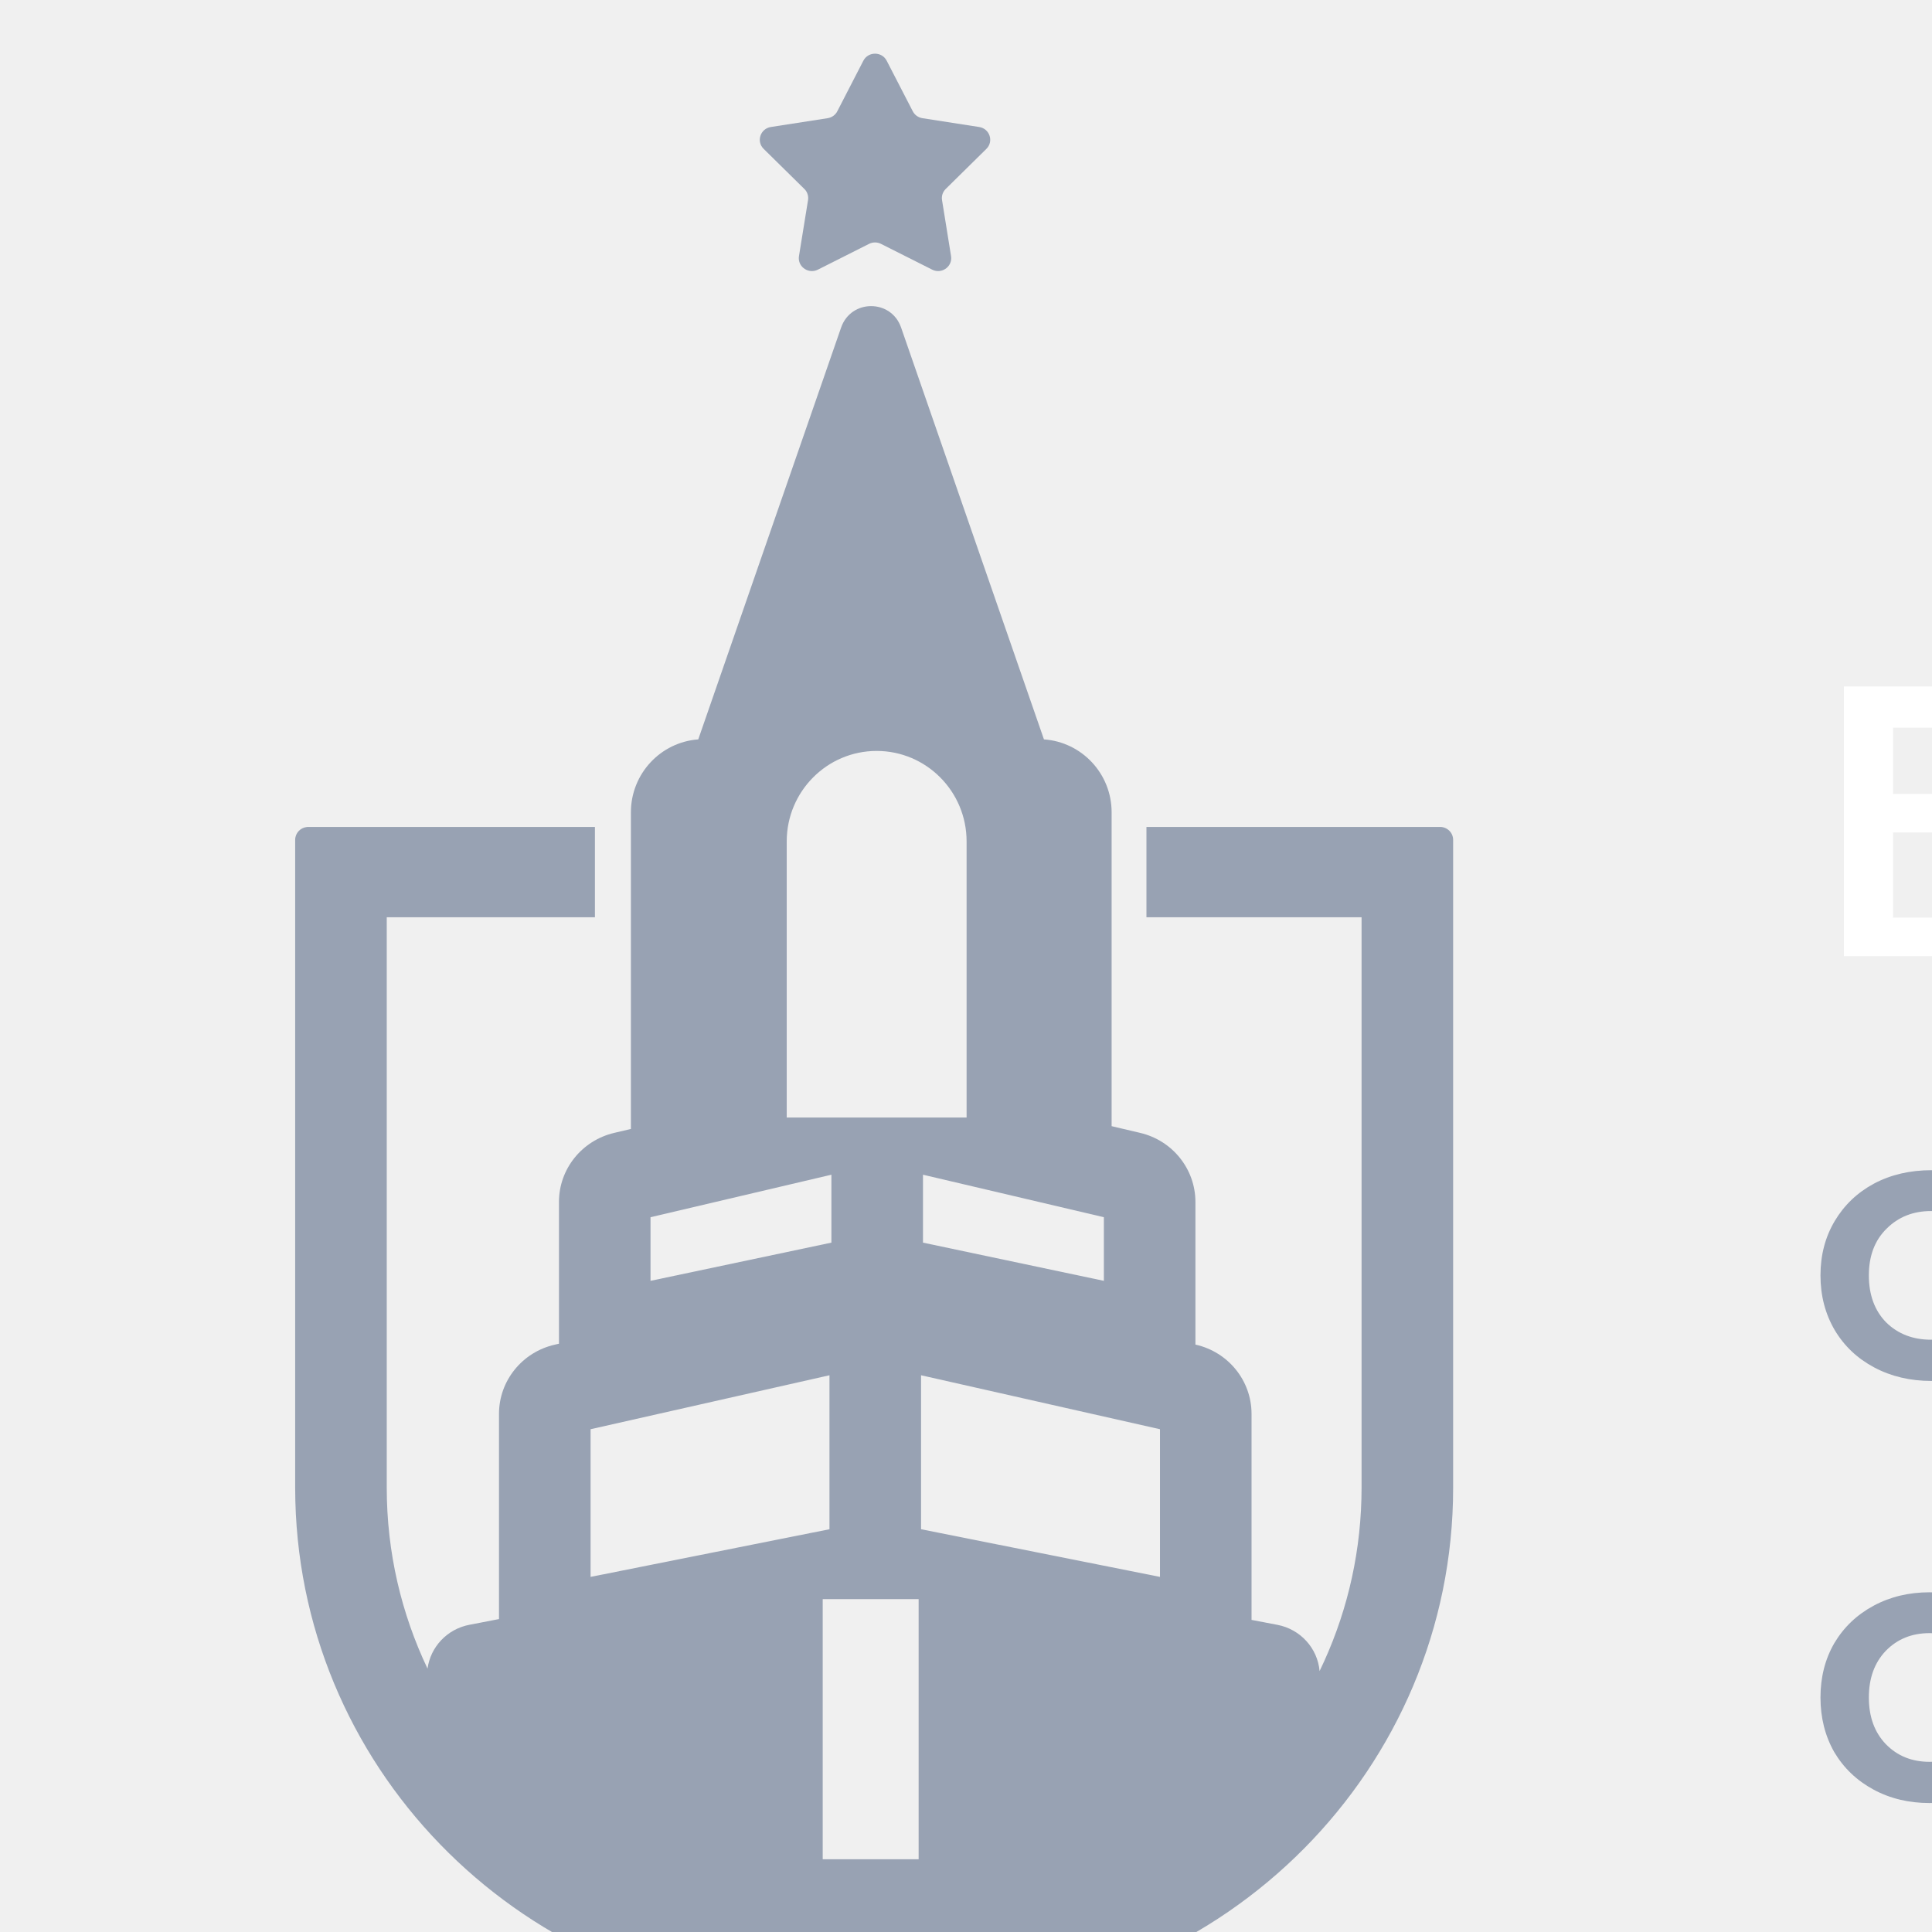
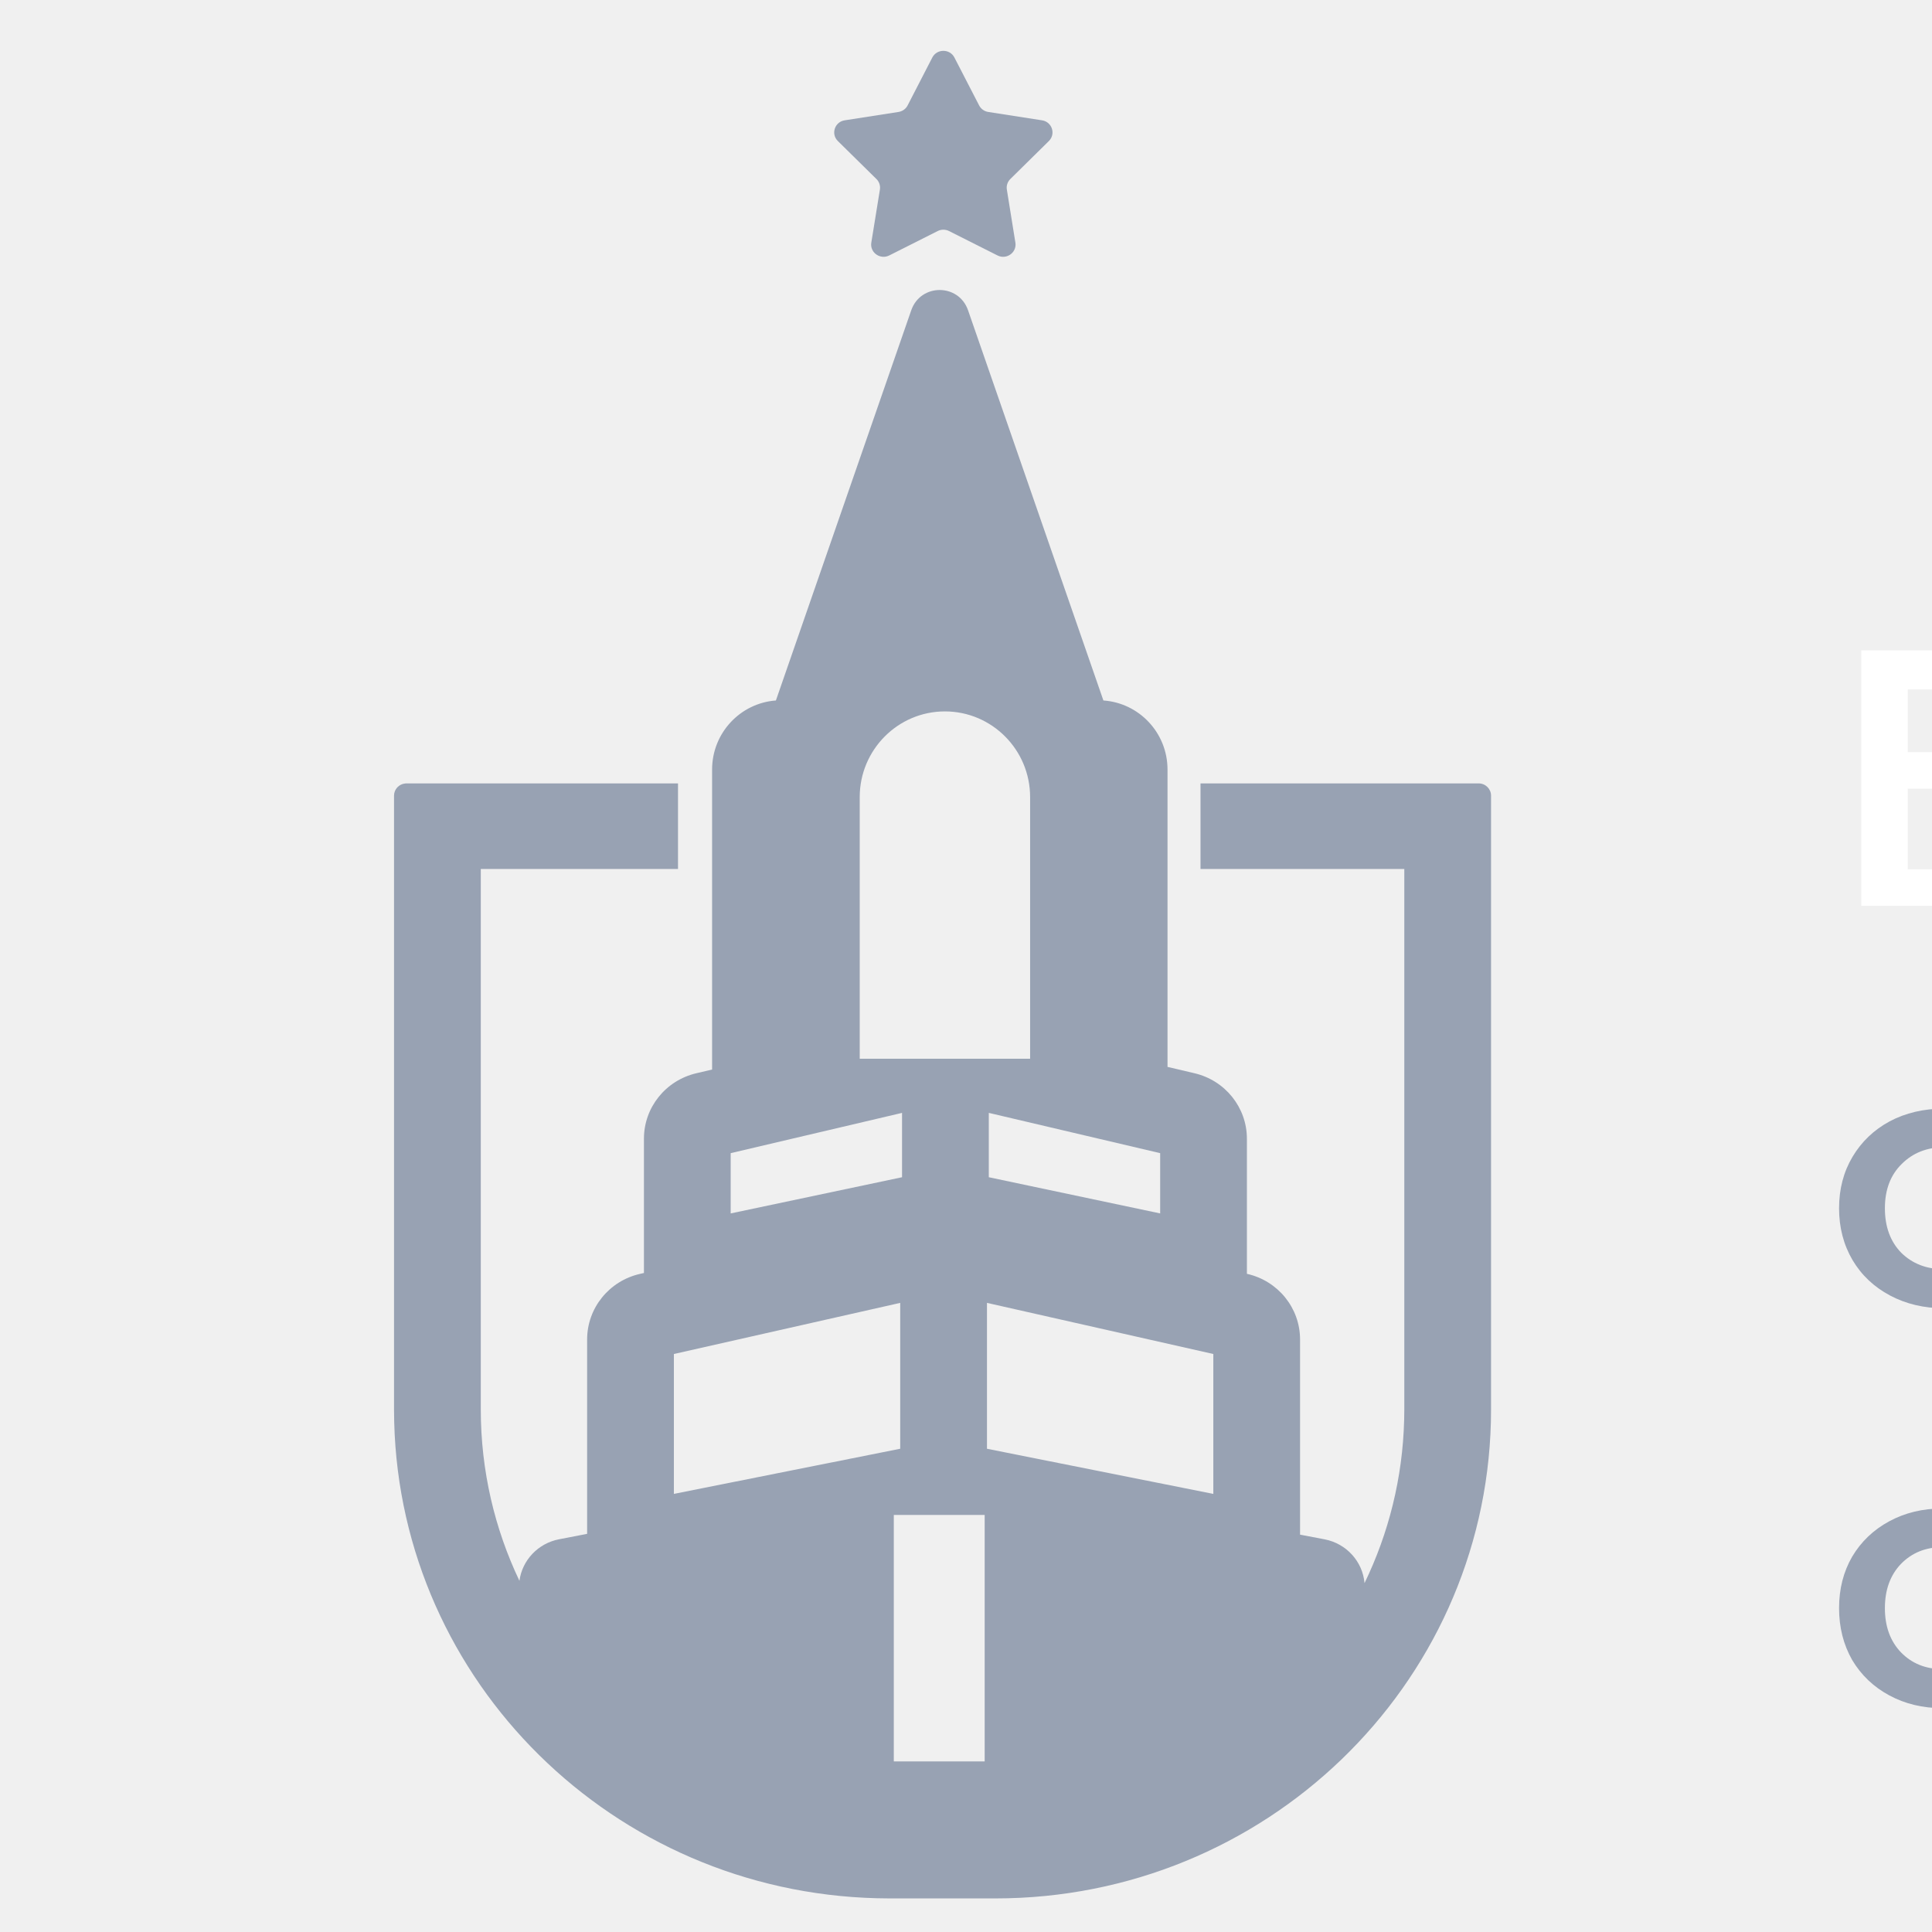
- <svg xmlns="http://www.w3.org/2000/svg" width="48" height="48" viewBox="62 22 56 72" fill="none">
+ <svg xmlns="http://www.w3.org/2000/svg" width="48" height="48" viewBox="65 22 45 76" fill="none">
  <rect width="48" height="48" rx="14" fill="#FF5D51" />
  <g opacity="1">
    <g clip-path="url(#clip0_bso)">
      <path d="M122.717 47.582H130.516V49.118H124.548V51.588H127.511C128.713 51.588 129.624 51.841 130.244 52.349C130.873 52.846 131.188 53.569 131.188 54.517C131.188 55.512 130.845 56.283 130.158 56.828C129.471 57.365 128.493 57.633 127.224 57.633H122.717V47.582ZM127.124 56.197C127.84 56.197 128.383 56.058 128.755 55.78C129.128 55.503 129.314 55.101 129.314 54.574C129.314 53.54 128.584 53.024 127.124 53.024H124.548V56.197H127.124Z" fill="#FFFFFF" />
      <path d="M136.431 57.733C135.658 57.733 134.962 57.566 134.341 57.23C133.721 56.895 133.235 56.431 132.882 55.838C132.538 55.235 132.367 54.555 132.367 53.799C132.367 53.043 132.538 52.368 132.882 51.774C133.235 51.181 133.721 50.717 134.341 50.382C134.962 50.047 135.658 49.879 136.431 49.879C137.213 49.879 137.914 50.047 138.534 50.382C139.154 50.717 139.636 51.181 139.979 51.774C140.332 52.368 140.509 53.043 140.509 53.799C140.509 54.555 140.332 55.235 139.979 55.838C139.636 56.431 139.154 56.895 138.534 57.23C137.914 57.566 137.213 57.733 136.431 57.733ZM136.431 56.197C137.089 56.197 137.633 55.977 138.062 55.536C138.491 55.096 138.706 54.517 138.706 53.799C138.706 53.081 138.491 52.502 138.062 52.062C137.633 51.621 137.089 51.401 136.431 51.401C135.772 51.401 135.229 51.621 134.799 52.062C134.38 52.502 134.17 53.081 134.17 53.799C134.17 54.517 134.38 55.096 134.799 55.536C135.229 55.977 135.772 56.197 136.431 56.197Z" fill="#98A2B3" />
      <path d="M146.511 49.879C147.256 49.879 147.919 50.042 148.501 50.367C149.092 50.693 149.555 51.152 149.889 51.746C150.222 52.339 150.389 53.023 150.389 53.799C150.389 54.574 150.222 55.263 149.889 55.867C149.555 56.46 149.092 56.919 148.501 57.245C147.919 57.57 147.256 57.733 146.511 57.733C145.481 57.733 144.666 57.388 144.065 56.699V60.418H142.276V49.965H143.979V50.97C144.274 50.607 144.637 50.334 145.066 50.152C145.505 49.97 145.987 49.879 146.511 49.879ZM146.311 56.197C146.969 56.197 147.508 55.977 147.928 55.536C148.357 55.096 148.572 54.517 148.572 53.799C148.572 53.081 148.357 52.502 147.928 52.062C147.508 51.621 146.969 51.401 146.311 51.401C145.882 51.401 145.496 51.502 145.152 51.703C144.809 51.894 144.537 52.172 144.336 52.535C144.136 52.899 144.036 53.32 144.036 53.799C144.036 54.278 144.136 54.699 144.336 55.062C144.537 55.426 144.809 55.709 145.152 55.91C145.496 56.101 145.882 56.197 146.311 56.197Z" fill="#98A2B3" />
      <path d="M155.575 57.733C154.802 57.733 154.106 57.566 153.486 57.23C152.866 56.895 152.379 56.431 152.026 55.838C151.683 55.235 151.511 54.555 151.511 53.799C151.511 53.043 151.683 52.368 152.026 51.774C152.379 51.181 152.866 50.717 153.486 50.382C154.106 50.047 154.802 49.879 155.575 49.879C156.357 49.879 157.059 50.047 157.679 50.382C158.299 50.717 158.781 51.181 159.124 51.774C159.477 52.368 159.653 53.043 159.653 53.799C159.653 54.555 159.477 55.235 159.124 55.838C158.781 56.431 158.299 56.895 157.679 57.23C157.059 57.566 156.357 57.733 155.575 57.733ZM155.575 56.197C156.233 56.197 156.777 55.977 157.206 55.536C157.636 55.096 157.85 54.517 157.85 53.799C157.85 53.081 157.636 52.502 157.206 52.062C156.777 51.621 156.233 51.401 155.575 51.401C154.917 51.401 154.373 51.621 153.944 52.062C153.524 52.502 153.314 53.081 153.314 53.799C153.314 54.517 153.524 55.096 153.944 55.536C154.373 55.977 154.917 56.197 155.575 56.197Z" fill="#98A2B3" />
      <path d="M166.958 53.641C167.903 53.928 168.375 54.541 168.375 55.479C168.375 56.168 168.118 56.699 167.602 57.072C167.087 57.446 166.324 57.633 165.313 57.633H161.42V49.965H165.155C166.09 49.965 166.82 50.138 167.344 50.482C167.869 50.827 168.132 51.315 168.132 51.947C168.132 52.339 168.027 52.679 167.817 52.966C167.616 53.253 167.331 53.478 166.958 53.641ZM163.123 53.167H164.998C165.924 53.167 166.386 52.846 166.386 52.205C166.386 51.583 165.924 51.272 164.998 51.272H163.123V53.167ZM165.17 56.326C166.152 56.326 166.644 56.005 166.644 55.364C166.644 55.029 166.529 54.78 166.3 54.617C166.071 54.445 165.714 54.359 165.227 54.359H163.123V56.326H165.17Z" fill="#98A2B3" />
      <path d="M170.281 49.965H172.069V55.019L176.29 49.965H177.922V57.633H176.133V52.578L171.926 57.633H170.281V49.965Z" fill="#98A2B3" />
      <path d="M188.713 56.11V59.399H187.039V57.633H180.328V49.965H182.116V56.11H185.765V49.965H187.554V56.11H188.713Z" fill="#98A2B3" />
      <path d="M193.482 54.56H192.095V57.633H190.305V49.965H192.095V53.066H193.525L195.786 49.965H197.704L194.927 53.655L197.889 57.633H195.786L193.482 54.56Z" fill="#98A2B3" />
      <path d="M202.305 57.733C201.533 57.733 200.836 57.566 200.216 57.23C199.597 56.895 199.11 56.431 198.757 55.838C198.413 55.235 198.242 54.555 198.242 53.799C198.242 53.043 198.413 52.368 198.757 51.774C199.11 51.181 199.597 50.717 200.216 50.382C200.836 50.047 201.533 49.879 202.305 49.879C203.088 49.879 203.789 50.047 204.409 50.382C205.029 50.717 205.51 51.181 205.854 51.774C206.207 52.368 206.383 53.043 206.383 53.799C206.383 54.555 206.207 55.235 205.854 55.838C205.51 56.431 205.029 56.895 204.409 57.23C203.789 57.566 203.088 57.733 202.305 57.733ZM202.305 56.197C202.963 56.197 203.507 55.977 203.937 55.536C204.366 55.096 204.58 54.517 204.58 53.799C204.58 53.081 204.366 52.502 203.937 52.062C203.507 51.621 202.963 51.401 202.305 51.401C201.647 51.401 201.103 51.621 200.675 52.062C200.255 52.502 200.045 53.081 200.045 53.799C200.045 54.517 200.255 55.096 200.675 55.536C201.103 55.977 201.647 56.197 202.305 56.197Z" fill="#98A2B3" />
      <path d="M215.306 53.842C215.306 53.966 215.296 54.144 215.277 54.373H209.281C209.386 54.938 209.658 55.388 210.096 55.723C210.545 56.048 211.098 56.211 211.757 56.211C212.596 56.211 213.288 55.934 213.832 55.378L214.79 56.484C214.446 56.895 214.013 57.207 213.488 57.417C212.964 57.628 212.372 57.733 211.713 57.733C210.874 57.733 210.135 57.566 209.495 57.23C208.857 56.895 208.36 56.431 208.007 55.838C207.664 55.235 207.492 54.555 207.492 53.799C207.492 53.052 207.66 52.382 207.993 51.789C208.337 51.186 208.809 50.717 209.41 50.382C210.011 50.047 210.688 49.879 211.442 49.879C212.186 49.879 212.849 50.047 213.431 50.382C214.023 50.707 214.48 51.171 214.804 51.774C215.138 52.368 215.306 53.057 215.306 53.842ZM211.442 51.315C210.87 51.315 210.383 51.487 209.982 51.832C209.591 52.167 209.352 52.617 209.267 53.181H213.603C213.526 52.626 213.293 52.176 212.901 51.832C212.51 51.487 212.024 51.315 211.442 51.315Z" fill="#98A2B3" />
      <path d="M125.98 73.464C125.188 73.464 124.477 73.296 123.848 72.961C123.218 72.626 122.727 72.162 122.374 71.568C122.021 70.965 121.844 70.286 121.844 69.53C121.844 68.773 122.021 68.099 122.374 67.505C122.727 66.912 123.213 66.447 123.833 66.112C124.463 65.777 125.178 65.61 125.98 65.61C126.733 65.61 127.392 65.763 127.954 66.069C128.527 66.376 128.956 66.816 129.242 67.39L127.869 68.194C127.649 67.84 127.373 67.577 127.039 67.404C126.714 67.223 126.357 67.132 125.965 67.132C125.298 67.132 124.744 67.352 124.305 67.792C123.867 68.223 123.647 68.802 123.647 69.53C123.647 70.257 123.862 70.841 124.291 71.281C124.73 71.712 125.288 71.927 125.965 71.927C126.357 71.927 126.714 71.841 127.039 71.669C127.373 71.487 127.649 71.219 127.869 70.865L129.242 71.669C128.947 72.243 128.513 72.688 127.94 73.004C127.377 73.311 126.724 73.464 125.98 73.464Z" fill="#98A2B3" />
      <path d="M136.8 67.218H134.124V73.363H132.335V67.218H129.645V65.696H136.8V67.218Z" fill="#98A2B3" />
      <path d="M142.333 65.61C143.077 65.61 143.74 65.772 144.322 66.098C144.914 66.423 145.377 66.883 145.71 67.476C146.044 68.07 146.211 68.754 146.211 69.53C146.211 70.305 146.044 70.994 145.71 71.597C145.377 72.191 144.914 72.65 144.322 72.975C143.74 73.301 143.077 73.464 142.333 73.464C141.303 73.464 140.487 73.119 139.886 72.43V76.149H138.098V65.696H139.8V66.701C140.096 66.337 140.459 66.064 140.888 65.882C141.327 65.701 141.809 65.61 142.333 65.61ZM142.133 71.927C142.791 71.927 143.33 71.707 143.75 71.267C144.179 70.826 144.394 70.247 144.394 69.53C144.394 68.812 144.179 68.233 143.75 67.792C143.33 67.352 142.791 67.132 142.133 67.132C141.704 67.132 141.317 67.232 140.974 67.433C140.63 67.625 140.359 67.902 140.158 68.266C139.958 68.63 139.858 69.051 139.858 69.53C139.858 70.008 139.958 70.429 140.158 70.793C140.359 71.157 140.63 71.439 140.974 71.64C141.317 71.832 141.704 71.927 142.133 71.927Z" fill="#98A2B3" />
      <path d="M150.741 65.61C151.867 65.61 152.726 65.882 153.317 66.428C153.918 66.964 154.218 67.778 154.218 68.869V73.363H152.53V72.43C152.311 72.765 151.996 73.023 151.586 73.205C151.185 73.377 150.698 73.464 150.126 73.464C149.554 73.464 149.053 73.368 148.623 73.177C148.194 72.975 147.86 72.703 147.622 72.358C147.393 72.004 147.278 71.607 147.278 71.166C147.278 70.477 147.531 69.927 148.037 69.515C148.552 69.094 149.358 68.883 150.455 68.883H152.43V68.769C152.43 68.233 152.268 67.821 151.943 67.534C151.628 67.246 151.156 67.103 150.527 67.103C150.097 67.103 149.673 67.17 149.253 67.304C148.843 67.438 148.495 67.625 148.208 67.864L147.507 66.557C147.908 66.251 148.39 66.016 148.953 65.854C149.515 65.691 150.112 65.61 150.741 65.61ZM150.498 72.157C150.946 72.157 151.342 72.056 151.686 71.856C152.039 71.645 152.287 71.348 152.43 70.965V70.075H150.584C149.554 70.075 149.038 70.415 149.038 71.095C149.038 71.42 149.167 71.678 149.425 71.87C149.682 72.061 150.04 72.157 150.498 72.157Z" fill="#98A2B3" />
      <path d="M161.211 73.363L159.251 70.707L157.276 73.363H155.301L158.278 69.472L155.43 65.696H157.419L159.294 68.209L161.168 65.696H163.1L160.238 69.443L163.229 73.363H161.211Z" fill="#98A2B3" />
      <path d="M167.663 73.464C166.89 73.464 166.194 73.296 165.573 72.961C164.954 72.626 164.467 72.162 164.114 71.568C163.77 70.965 163.599 70.286 163.599 69.53C163.599 68.773 163.77 68.099 164.114 67.505C164.467 66.912 164.954 66.447 165.573 66.112C166.194 65.777 166.89 65.61 167.663 65.61C168.446 65.61 169.146 65.777 169.767 66.112C170.387 66.447 170.868 66.912 171.211 67.505C171.565 68.099 171.741 68.773 171.741 69.53C171.741 70.286 171.565 70.965 171.211 71.568C170.868 72.162 170.387 72.626 169.767 72.961C169.146 73.296 168.446 73.464 167.663 73.464ZM167.663 71.927C168.321 71.927 168.865 71.707 169.294 71.267C169.723 70.826 169.938 70.247 169.938 69.53C169.938 68.812 169.723 68.233 169.294 67.792C168.865 67.352 168.321 67.132 167.663 67.132C167.005 67.132 166.461 67.352 166.032 67.792C165.612 68.233 165.402 68.812 165.402 69.53C165.402 70.247 165.612 70.826 166.032 71.267C166.461 71.707 167.005 71.927 167.663 71.927Z" fill="#98A2B3" />
      <path d="M179.047 69.371C179.991 69.659 180.463 70.271 180.463 71.209C180.463 71.899 180.205 72.43 179.69 72.803C179.175 73.177 178.412 73.363 177.401 73.363H173.508V65.696H177.244C178.179 65.696 178.908 65.868 179.433 66.213C179.957 66.557 180.22 67.045 180.22 67.677C180.22 68.07 180.115 68.409 179.905 68.697C179.705 68.984 179.418 69.209 179.047 69.371ZM175.212 68.898H177.086C178.011 68.898 178.474 68.577 178.474 67.936C178.474 67.314 178.011 67.002 177.086 67.002H175.212V68.898ZM177.257 72.056C178.241 72.056 178.731 71.736 178.731 71.094C178.731 70.76 178.617 70.511 178.389 70.348C178.159 70.176 177.801 70.089 177.315 70.089H175.212V72.056H177.257Z" fill="#98A2B3" />
      <path d="M185.774 73.464C185.001 73.464 184.304 73.296 183.685 72.961C183.064 72.626 182.578 72.162 182.224 71.568C181.882 70.965 181.709 70.286 181.709 69.53C181.709 68.773 181.882 68.099 182.224 67.505C182.578 66.912 183.064 66.447 183.685 66.112C184.304 65.777 185.001 65.61 185.774 65.61C186.556 65.61 187.257 65.777 187.877 66.112C188.497 66.447 188.979 66.912 189.323 67.505C189.675 68.099 189.852 68.773 189.852 69.53C189.852 70.286 189.675 70.965 189.323 71.568C188.979 72.162 188.497 72.626 187.877 72.961C187.257 73.296 186.556 73.464 185.774 73.464ZM185.774 71.927C186.432 71.927 186.976 71.707 187.405 71.267C187.834 70.826 188.049 70.247 188.049 69.53C188.049 68.812 187.834 68.233 187.405 67.792C186.976 67.352 186.432 67.132 185.774 67.132C185.115 67.132 184.571 67.352 184.142 67.792C183.722 68.233 183.512 68.812 183.512 69.53C183.512 70.247 183.722 70.826 184.142 71.267C184.571 71.707 185.115 71.927 185.774 71.927Z" fill="#98A2B3" />
      <path d="M198.774 69.573C198.774 69.697 198.764 69.874 198.745 70.104H192.75C192.854 70.668 193.126 71.118 193.566 71.454C194.014 71.779 194.567 71.942 195.225 71.942C196.064 71.942 196.756 71.664 197.3 71.109L198.259 72.215C197.916 72.626 197.481 72.937 196.957 73.148C196.432 73.358 195.841 73.464 195.183 73.464C194.343 73.464 193.603 73.296 192.965 72.961C192.325 72.626 191.829 72.162 191.476 71.568C191.133 70.965 190.961 70.286 190.961 69.53C190.961 68.783 191.128 68.113 191.462 67.519C191.805 66.916 192.278 66.447 192.879 66.112C193.479 65.777 194.157 65.61 194.911 65.61C195.655 65.61 196.318 65.777 196.899 66.112C197.491 66.438 197.949 66.902 198.273 67.505C198.608 68.099 198.774 68.788 198.774 69.573ZM194.911 67.046C194.338 67.046 193.851 67.218 193.45 67.562C193.059 67.897 192.821 68.347 192.735 68.912H197.071C196.995 68.357 196.761 67.907 196.37 67.562C195.979 67.218 195.492 67.046 194.911 67.046Z" fill="#98A2B3" />
      <path d="M125.908 89.194C125.135 89.194 124.439 89.027 123.819 88.692C123.199 88.357 122.712 87.892 122.359 87.299C122.016 86.696 121.844 86.016 121.844 85.26C121.844 84.504 122.016 83.829 122.359 83.236C122.712 82.642 123.199 82.178 123.819 81.843C124.439 81.508 125.135 81.34 125.908 81.34C126.69 81.34 127.392 81.508 128.012 81.843C128.632 82.178 129.114 82.642 129.457 83.236C129.81 83.829 129.986 84.504 129.986 85.26C129.986 86.016 129.81 86.696 129.457 87.299C129.114 87.892 128.632 88.357 128.012 88.692C127.392 89.027 126.69 89.194 125.908 89.194ZM125.908 87.658C126.566 87.658 127.11 87.438 127.539 86.997C127.969 86.557 128.183 85.978 128.183 85.26C128.183 84.542 127.969 83.963 127.539 83.523C127.11 83.082 126.566 82.862 125.908 82.862C125.25 82.862 124.706 83.082 124.277 83.523C123.857 83.963 123.647 84.542 123.647 85.26C123.647 85.978 123.857 86.557 124.277 86.997C124.706 87.438 125.25 87.658 125.908 87.658Z" fill="#98A2B3" />
      <path d="M135.888 81.8C136.614 81.8 137.253 81.958 137.806 82.274C138.359 82.58 138.789 83.011 139.094 83.566C139.409 84.121 139.566 84.758 139.566 85.475C139.566 86.213 139.394 86.868 139.051 87.443C138.708 88.007 138.226 88.448 137.606 88.764C136.986 89.079 136.28 89.237 135.488 89.237C134.162 89.237 133.136 88.797 132.411 87.916C131.686 87.036 131.324 85.767 131.324 84.112C131.324 82.57 131.653 81.35 132.311 80.45C132.969 79.55 133.976 78.957 135.33 78.67L138.879 77.909L139.137 79.517L135.917 80.177C134.992 80.369 134.3 80.694 133.842 81.154C133.384 81.613 133.117 82.259 133.041 83.092C133.384 82.68 133.799 82.365 134.286 82.144C134.772 81.915 135.307 81.8 135.888 81.8ZM135.531 87.787C136.189 87.787 136.719 87.577 137.119 87.156C137.529 86.725 137.734 86.179 137.734 85.519C137.734 84.858 137.529 84.327 137.119 83.925C136.719 83.523 136.189 83.322 135.531 83.322C134.863 83.322 134.324 83.523 133.914 83.925C133.504 84.327 133.299 84.858 133.299 85.519C133.299 86.189 133.504 86.734 133.914 87.156C134.334 87.577 134.873 87.787 135.531 87.787Z" fill="#98A2B3" />
      <path d="M152.56 81.427V89.094H141.298V81.427H143.087V87.572H146.049V81.427H147.837V87.572H150.771V81.427H152.56ZM153.661 87.572V90.673H151.987V89.094H150.714V87.572H153.661Z" fill="#98A2B3" />
      <path d="M162.12 85.303C162.12 85.428 162.11 85.605 162.091 85.834H156.095C156.2 86.399 156.472 86.849 156.911 87.184C157.359 87.51 157.912 87.672 158.57 87.672C159.41 87.672 160.102 87.395 160.645 86.84L161.604 87.945C161.261 88.357 160.827 88.668 160.302 88.878C159.777 89.089 159.186 89.194 158.528 89.194C157.688 89.194 156.949 89.027 156.31 88.692C155.67 88.357 155.174 87.892 154.821 87.299C154.478 86.696 154.306 86.016 154.306 85.26C154.306 84.513 154.473 83.844 154.807 83.25C155.15 82.647 155.623 82.178 156.224 81.843C156.825 81.508 157.502 81.34 158.256 81.34C159 81.34 159.663 81.508 160.245 81.843C160.836 82.168 161.294 82.632 161.618 83.236C161.952 83.829 162.12 84.518 162.12 85.303ZM158.256 82.776C157.683 82.776 157.197 82.948 156.796 83.293C156.405 83.628 156.166 84.078 156.081 84.643H160.416C160.34 84.088 160.106 83.638 159.715 83.293C159.324 82.948 158.838 82.776 158.256 82.776Z" fill="#98A2B3" />
      <path d="M167.553 89.194C166.761 89.194 166.051 89.027 165.421 88.692C164.792 88.357 164.3 87.892 163.947 87.299C163.594 86.696 163.417 86.016 163.417 85.26C163.417 84.504 163.594 83.829 163.947 83.236C164.3 82.642 164.787 82.178 165.406 81.843C166.036 81.508 166.751 81.34 167.553 81.34C168.307 81.34 168.965 81.493 169.528 81.8C170.1 82.106 170.529 82.546 170.816 83.121L169.442 83.925C169.223 83.571 168.946 83.307 168.612 83.135C168.287 82.953 167.93 82.862 167.539 82.862C166.871 82.862 166.318 83.082 165.878 83.523C165.44 83.954 165.22 84.533 165.22 85.26C165.22 85.988 165.435 86.572 165.865 87.012C166.303 87.442 166.862 87.658 167.539 87.658C167.93 87.658 168.287 87.572 168.612 87.4C168.946 87.218 169.223 86.95 169.442 86.596L170.816 87.4C170.52 87.974 170.086 88.419 169.513 88.735C168.951 89.041 168.297 89.194 167.553 89.194Z" fill="#98A2B3" />
      <path d="M178.374 82.948H175.698V89.094H173.909V82.948H171.218V81.427H178.374V82.948Z" fill="#98A2B3" />
      <path d="M185.209 85.102C186.153 85.389 186.626 86.002 186.626 86.94C186.626 87.629 186.368 88.16 185.852 88.534C185.338 88.907 184.574 89.094 183.563 89.094H179.67V81.427H183.406C184.341 81.427 185.07 81.599 185.595 81.943C186.119 82.288 186.382 82.776 186.382 83.408C186.382 83.8 186.277 84.14 186.067 84.427C185.867 84.715 185.58 84.939 185.209 85.102ZM181.374 84.628H183.248C184.173 84.628 184.636 84.308 184.636 83.666C184.636 83.044 184.173 82.733 183.248 82.733H181.374V84.628ZM183.42 87.787C184.403 87.787 184.894 87.466 184.894 86.825C184.894 86.49 184.779 86.241 184.551 86.079C184.321 85.906 183.963 85.82 183.478 85.82H181.374V87.787H183.42Z" fill="#98A2B3" />
      <path d="M191.937 89.194C191.163 89.194 190.468 89.027 189.847 88.692C189.227 88.357 188.74 87.892 188.388 87.299C188.044 86.696 187.872 86.016 187.872 85.26C187.872 84.504 188.044 83.829 188.388 83.236C188.74 82.642 189.227 82.178 189.847 81.843C190.468 81.508 191.163 81.34 191.937 81.34C192.719 81.34 193.42 81.508 194.039 81.843C194.66 82.178 195.142 82.642 195.485 83.236C195.838 83.829 196.015 84.504 196.015 85.26C196.015 86.016 195.838 86.696 195.485 87.299C195.142 87.892 194.66 88.357 194.039 88.692C193.42 89.027 192.719 89.194 191.937 89.194ZM191.937 87.658C192.595 87.658 193.139 87.438 193.567 86.997C193.997 86.557 194.212 85.978 194.212 85.26C194.212 84.542 193.997 83.963 193.567 83.523C193.139 83.082 192.595 82.862 191.937 82.862C191.278 82.862 190.735 83.082 190.305 83.523C189.885 83.963 189.675 84.542 189.675 85.26C189.675 85.978 189.885 86.557 190.305 86.997C190.735 87.438 191.278 87.658 191.937 87.658Z" fill="#98A2B3" />
      <path d="M85.346 34.206C85.716 33.142 87.212 33.142 87.581 34.206L92.905 49.555C94.314 49.653 95.427 50.831 95.427 52.272V63.969L96.49 64.219C97.698 64.503 98.549 65.568 98.55 66.792V72.108L98.559 72.111C99.777 72.386 100.641 73.456 100.641 74.689V82.369L101.605 82.553C102.466 82.718 103.103 83.427 103.177 84.276C104.123 82.323 104.677 80.149 104.736 77.854L104.742 77.444V56.183H96.725V52.817H107.667C107.936 52.817 108.154 53.033 108.154 53.298V77.444L108.148 77.941C107.88 88.334 99.255 96.679 88.653 96.679H84.501L83.998 96.672C73.628 96.413 65.27 88.169 65.007 77.941L65 77.444V53.298C65.001 53.049 65.192 52.845 65.438 52.82L65.488 52.817H76.171V56.183H68.413V77.444C68.413 79.854 68.959 82.139 69.933 84.185C70.042 83.377 70.662 82.711 71.493 82.551L72.596 82.338V74.689C72.597 73.456 73.461 72.386 74.679 72.111L74.831 72.076V66.792C74.831 65.567 75.683 64.503 76.891 64.219L77.512 64.073V52.272C77.512 50.835 78.619 49.658 80.022 49.555L85.346 34.206ZM84.66 81.594V91.289H88.235V81.594H84.66ZM76.009 75.263V80.766L84.912 78.99V73.252L76.009 75.263ZM88.325 78.99L97.229 80.766V75.263L88.325 73.252V78.99ZM78.243 67.362V69.733L84.984 68.309V65.778L78.243 67.362ZM88.397 68.309L95.138 69.733V67.362L88.397 65.778V68.309ZM86.671 49.985C84.821 49.985 83.32 51.495 83.319 53.356V63.647H90.022V53.356C90.022 51.495 88.522 49.986 86.671 49.985ZM86.175 24.262C86.356 23.913 86.864 23.913 87.044 24.262L88.016 26.146C88.087 26.284 88.22 26.38 88.374 26.404L90.491 26.733C90.885 26.794 91.041 27.27 90.76 27.548L89.244 29.042C89.133 29.151 89.082 29.306 89.107 29.458L89.443 31.545C89.501 31.909 89.144 32.19 88.807 32.077L88.74 32.049L86.831 31.088C86.692 31.018 86.527 31.018 86.388 31.088L84.48 32.049L84.412 32.077C84.075 32.19 83.717 31.909 83.775 31.545L84.113 29.458C84.134 29.325 84.098 29.189 84.015 29.084L83.976 29.042L82.459 27.548C82.177 27.271 82.334 26.794 82.728 26.733L84.845 26.404C84.98 26.383 85.099 26.307 85.174 26.197L85.204 26.146L86.175 24.262Z" fill="#98A2B3" />
    </g>
  </g>
  <defs>
    <clipPath id="clip0_bso">
      <rect width="150" height="73" fill="white" transform="translate(65 24)" />
    </clipPath>
  </defs>
</svg>
